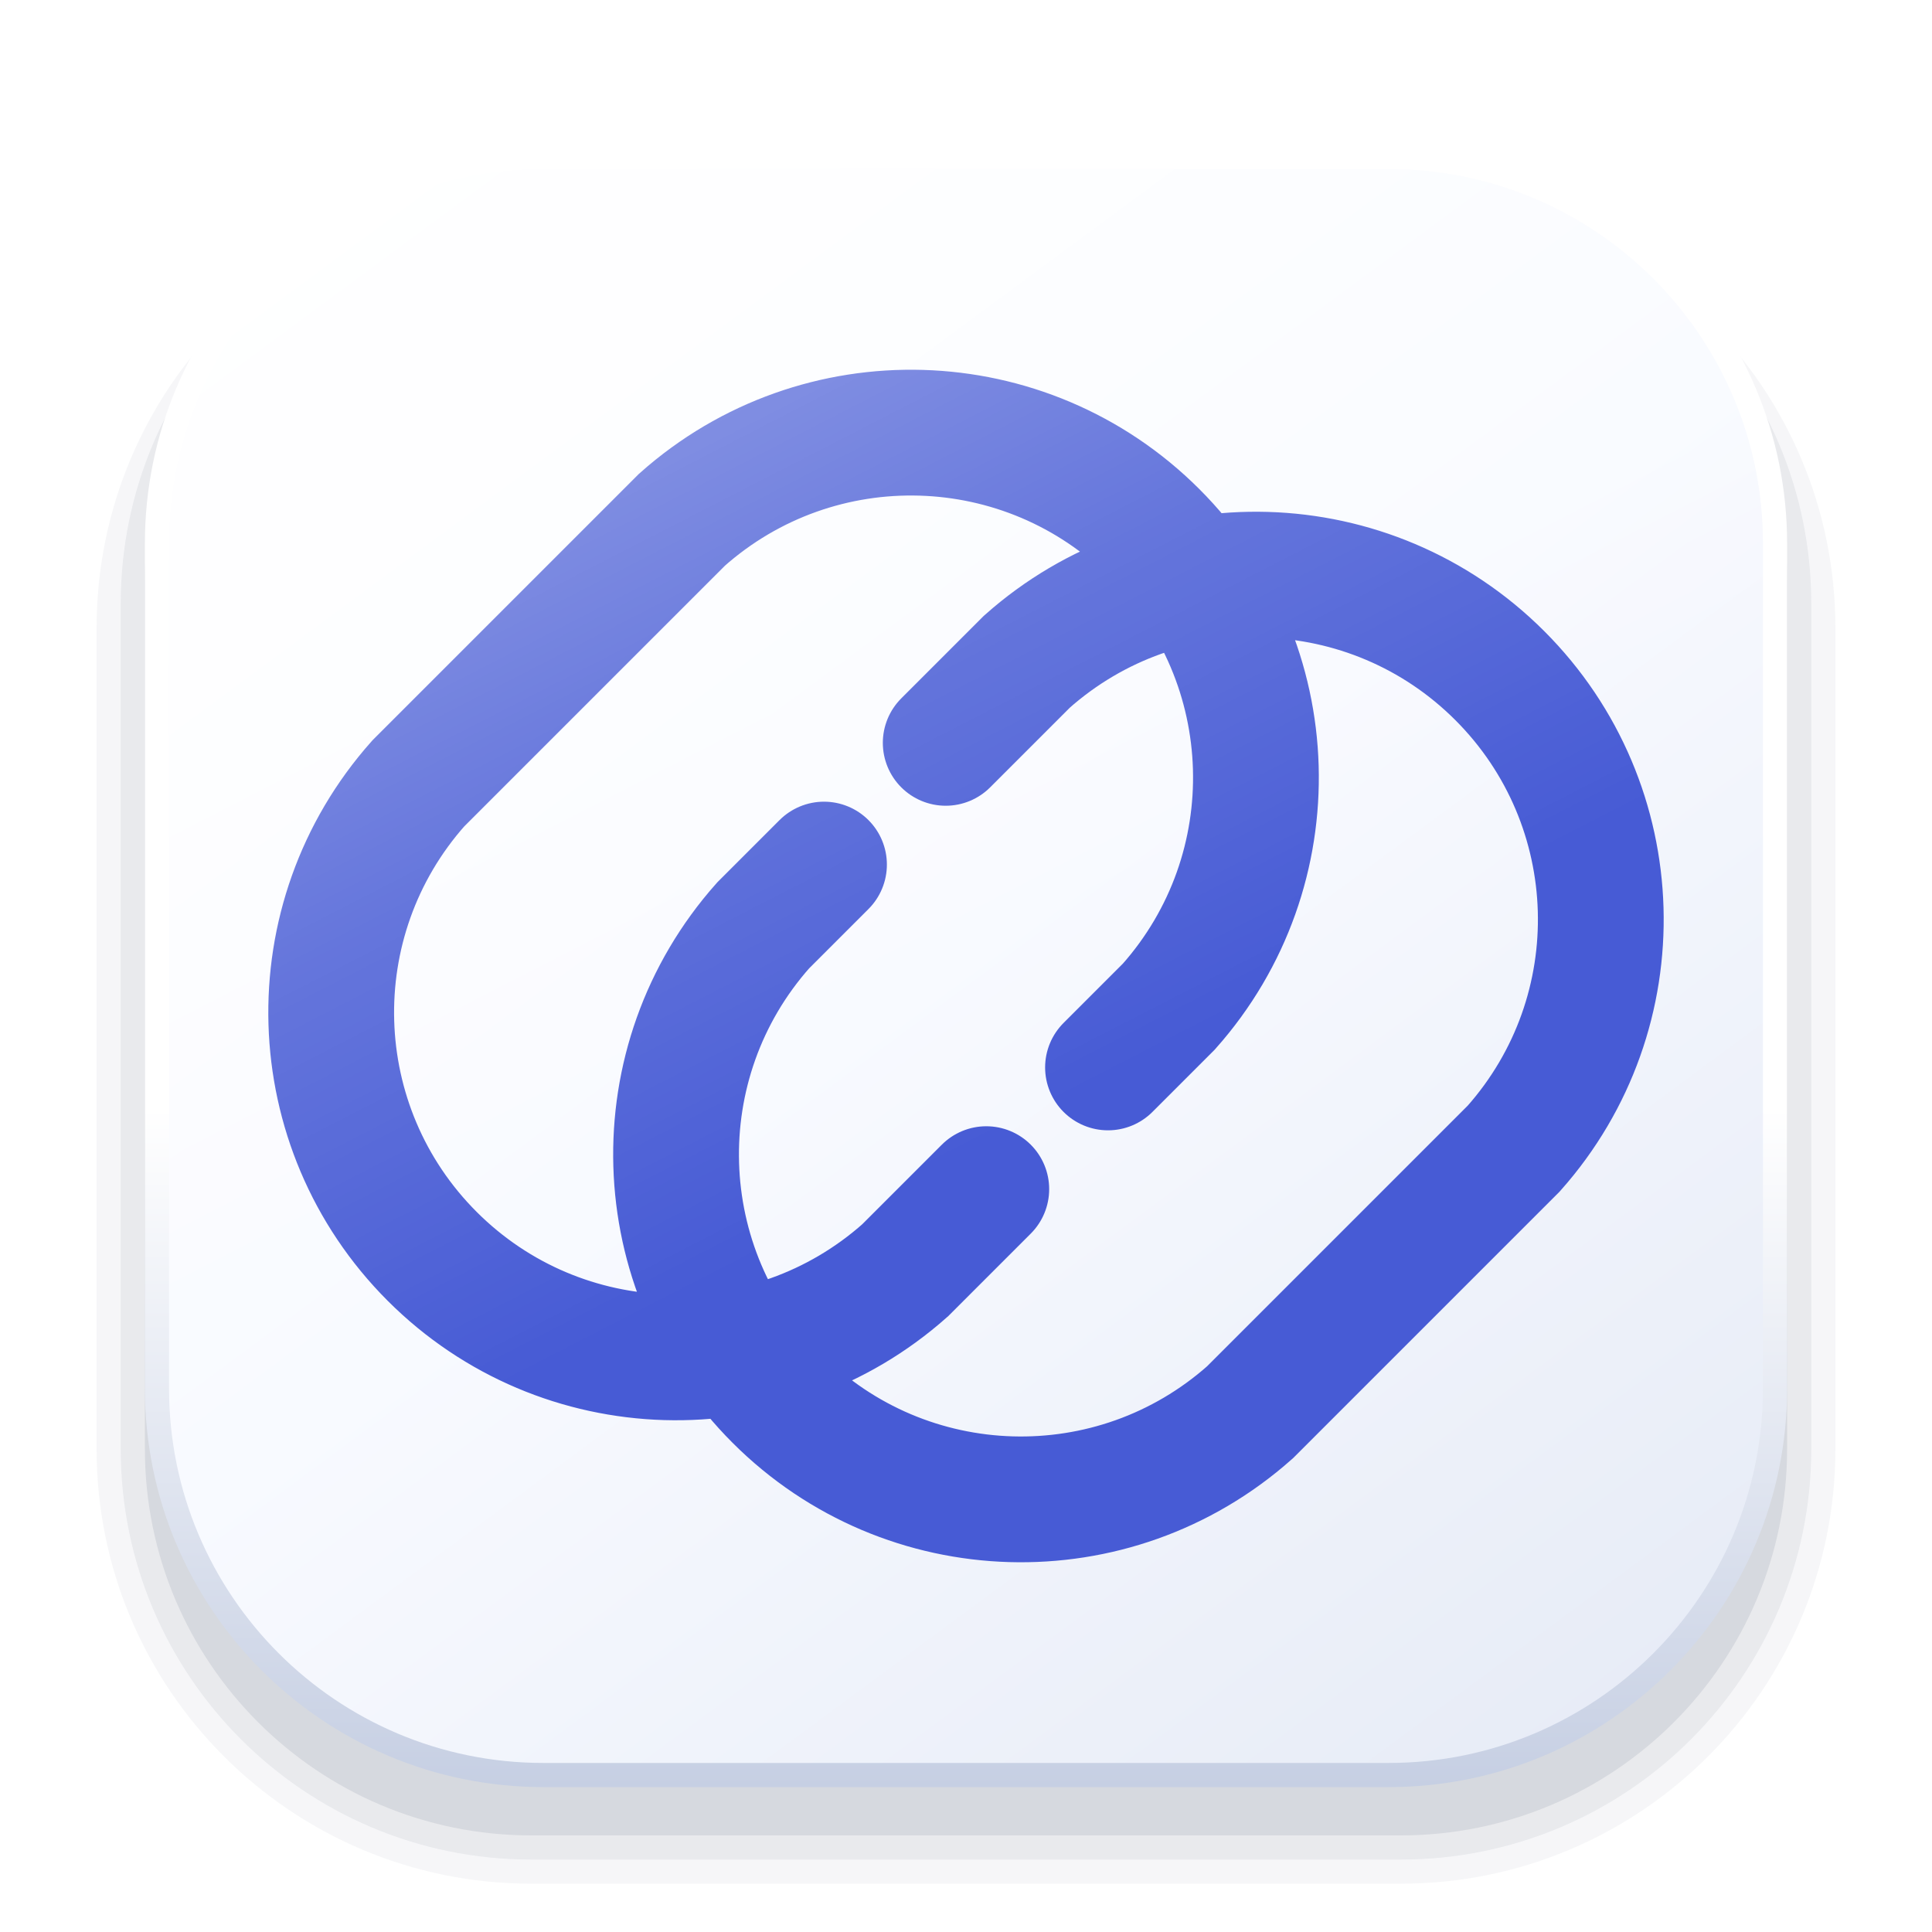
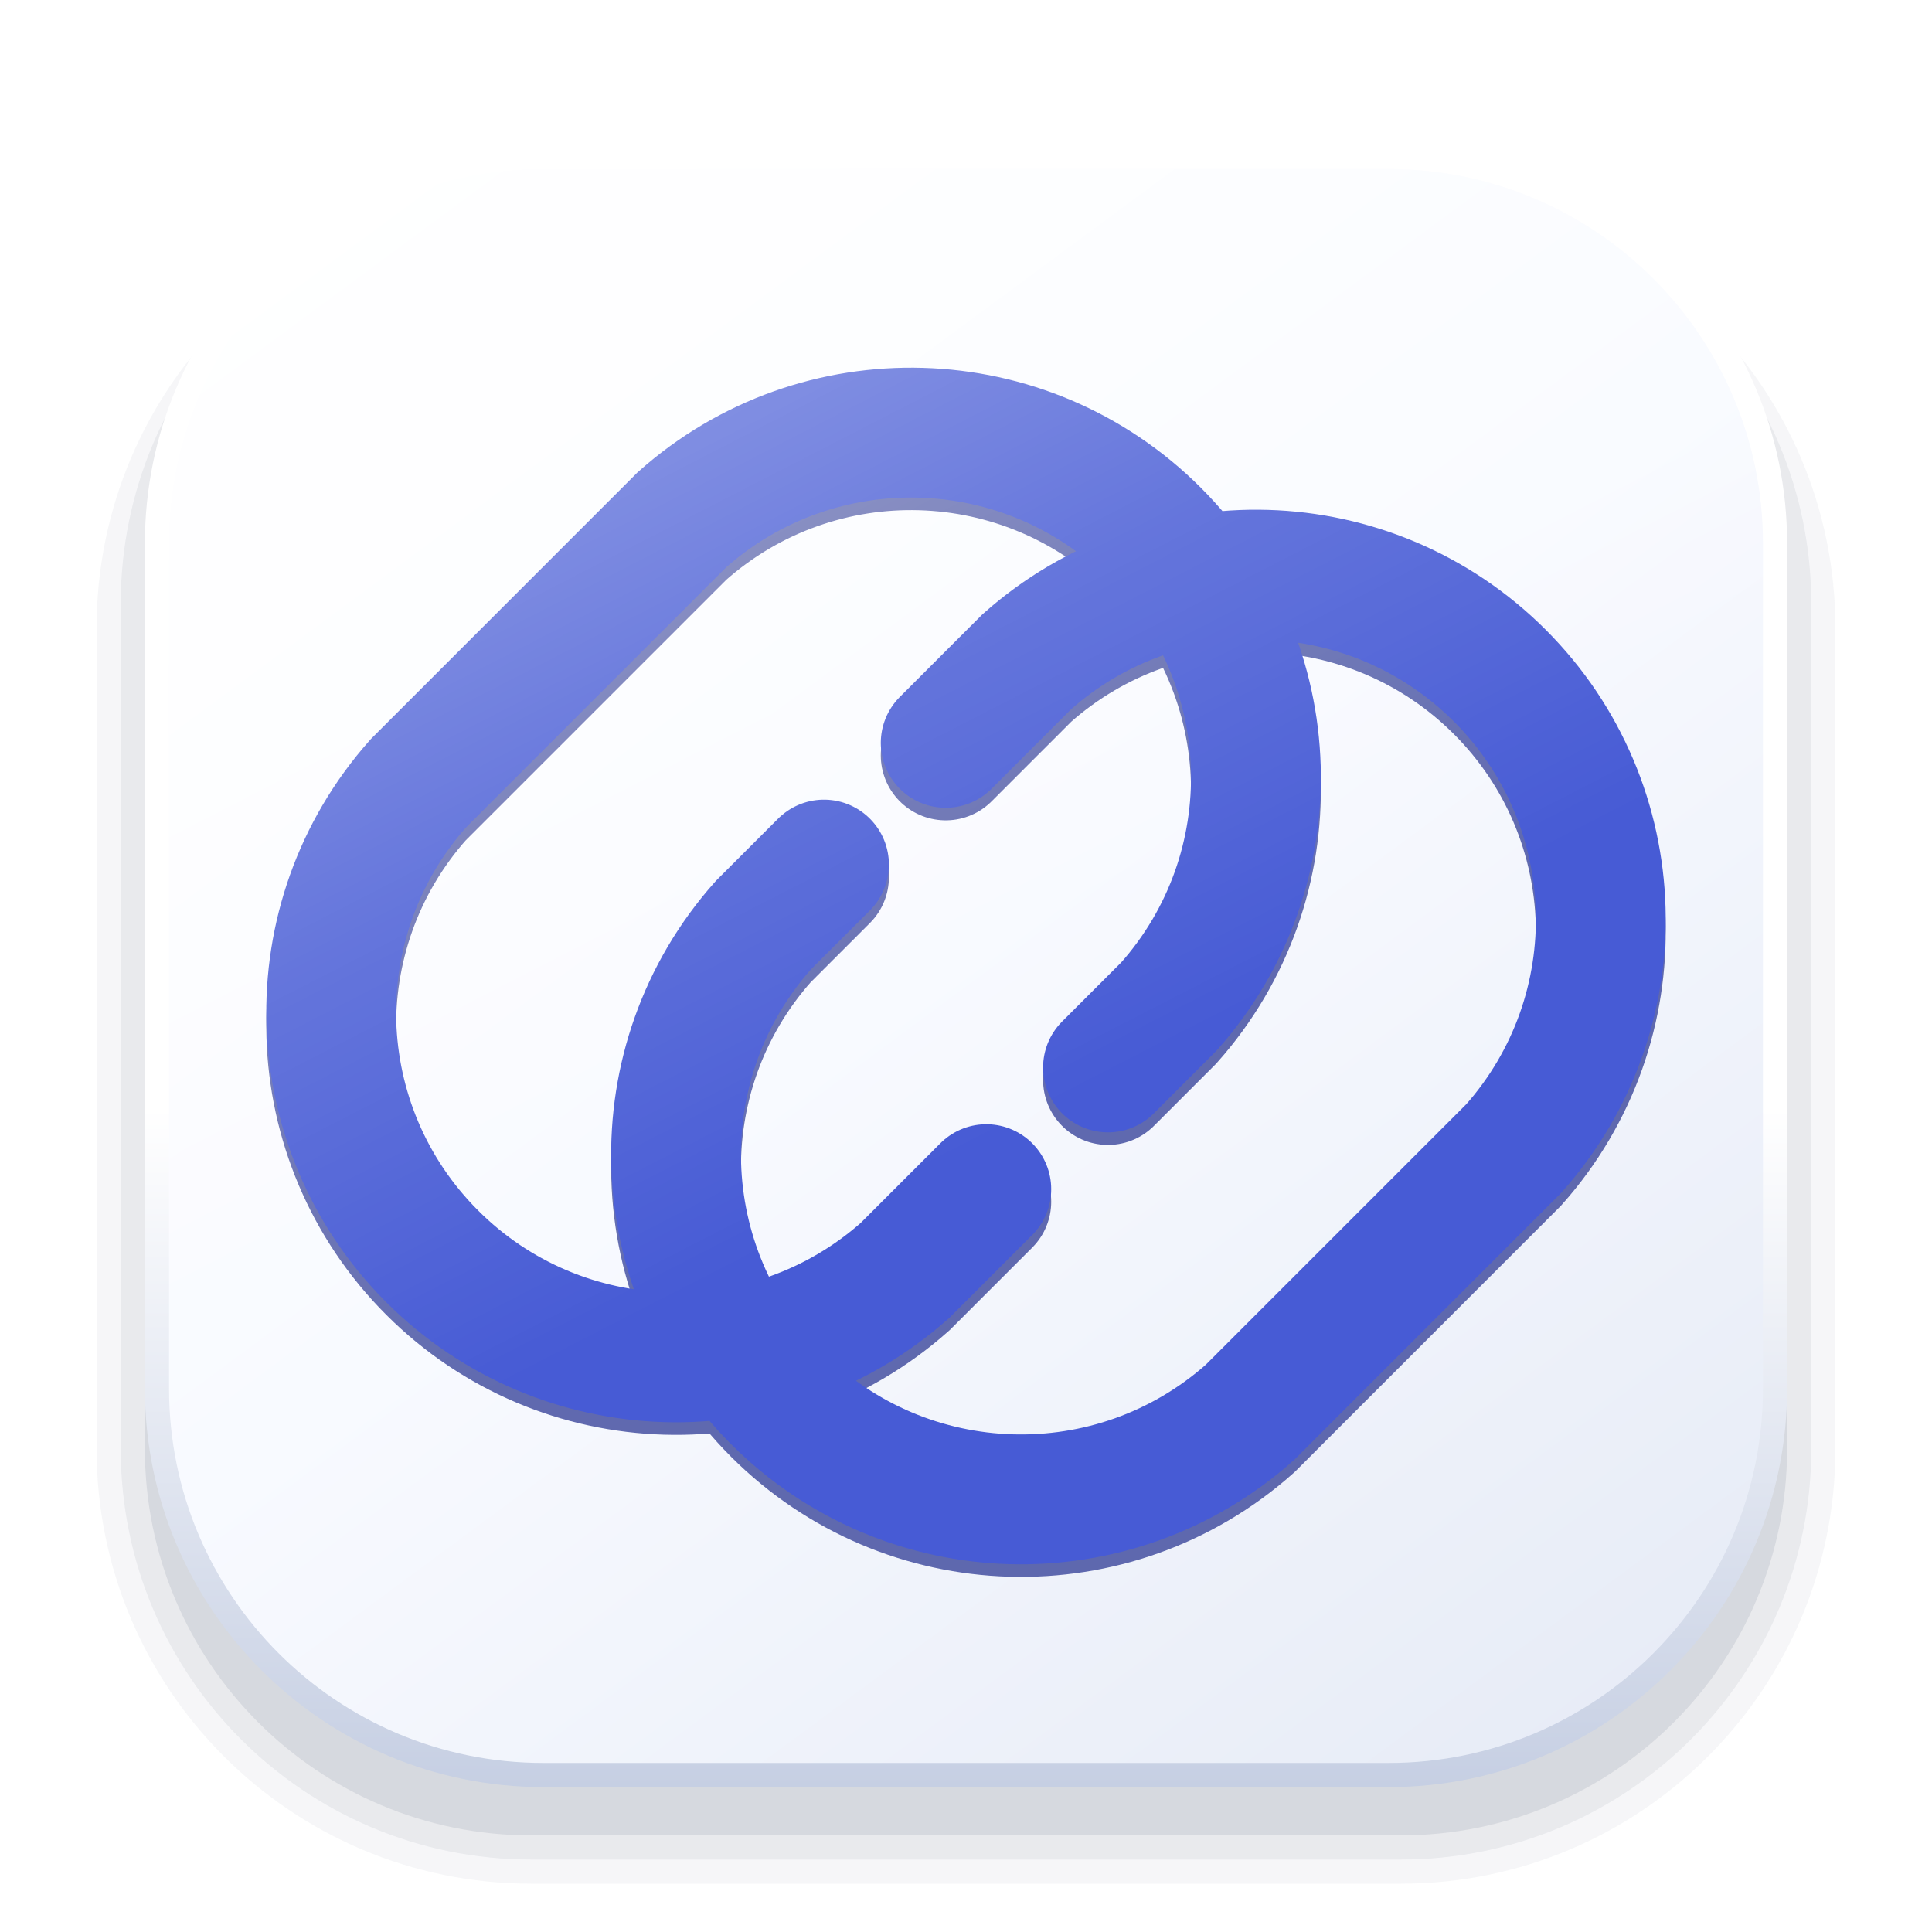
- <svg xmlns="http://www.w3.org/2000/svg" width="80" height="80" viewBox="0 0 80 80">
+ <svg xmlns="http://www.w3.org/2000/svg" xmlns:xlink="http://www.w3.org/1999/xlink" width="80" height="80" viewBox="0 0 80 80">
  <defs>
    <linearGradient id="tile" x1="14" y1="7" x2="65" y2="76" gradientUnits="userSpaceOnUse">
      <stop stop-color="#ffffff" />
      <stop offset=".48" stop-color="#f8faff" />
      <stop offset="1" stop-color="#e6ebf6" />
    </linearGradient>
    <linearGradient id="edge" x1="0" y1="7" x2="0" y2="74" gradientUnits="userSpaceOnUse">
      <stop stop-color="#ffffff" />
      <stop offset=".58" stop-color="#ffffff" />
      <stop offset="1" stop-color="#c6cfe3" />
    </linearGradient>
    <linearGradient id="reflection" x1="26" y1="8" x2="45" y2="45" gradientUnits="userSpaceOnUse">
      <stop stop-color="#ffffff" stop-opacity=".43" />
      <stop offset=".54" stop-color="#ffffff" stop-opacity=".16" />
      <stop offset="1" stop-color="#ffffff" stop-opacity="0" />
    </linearGradient>
+     <path id="chain" d="M41 51l-4 4a17 17 0 0 1-24-24l13-13a17 17 0 0 1 24 24l-3 3M39 29l4-4a17 17 0 0 1 24 24L54 62a17 17 0 0 1-24-24l3-3" />
  </defs>
  <g fill="#273958">
    <rect x="4" y="8" width="72" height="70" rx="18" opacity=".045" />
    <rect x="5" y="8" width="70" height="69" rx="17" opacity=".07" />
    <rect x="6" y="8" width="68" height="68" rx="16" opacity=".1" />
  </g>
  <rect x="6.5" y="6.5" width="67" height="67" rx="16" fill="url(#tile)" stroke="url(#edge)" />
-   <path d="M41 51l-4 4a17 17 0 0 1-24-24l13-13a17 17 0 0 1 24 24l-3 3M39 29l4-4a17 17 0 0 1 24 24L54 62a17 17 0 0 1-24-24l3-3" transform="translate(6.4 6.4) scale(.84)" fill="none" stroke="#475bd5" stroke-width="6.2" stroke-linecap="round" />
+   <g transform="translate(6.4 6.4) scale(.84)" fill="none" stroke-width="6.4" stroke-linecap="round">
+     <use xlink:href="#chain" transform="translate(0 .62)" stroke="#303c96" opacity=".76" />
+     <use xlink:href="#chain" stroke="#475bd5" />
+   </g>
  <rect x="7" y="7" width="66" height="66" rx="15.5" fill="url(#reflection)" />
</svg>
